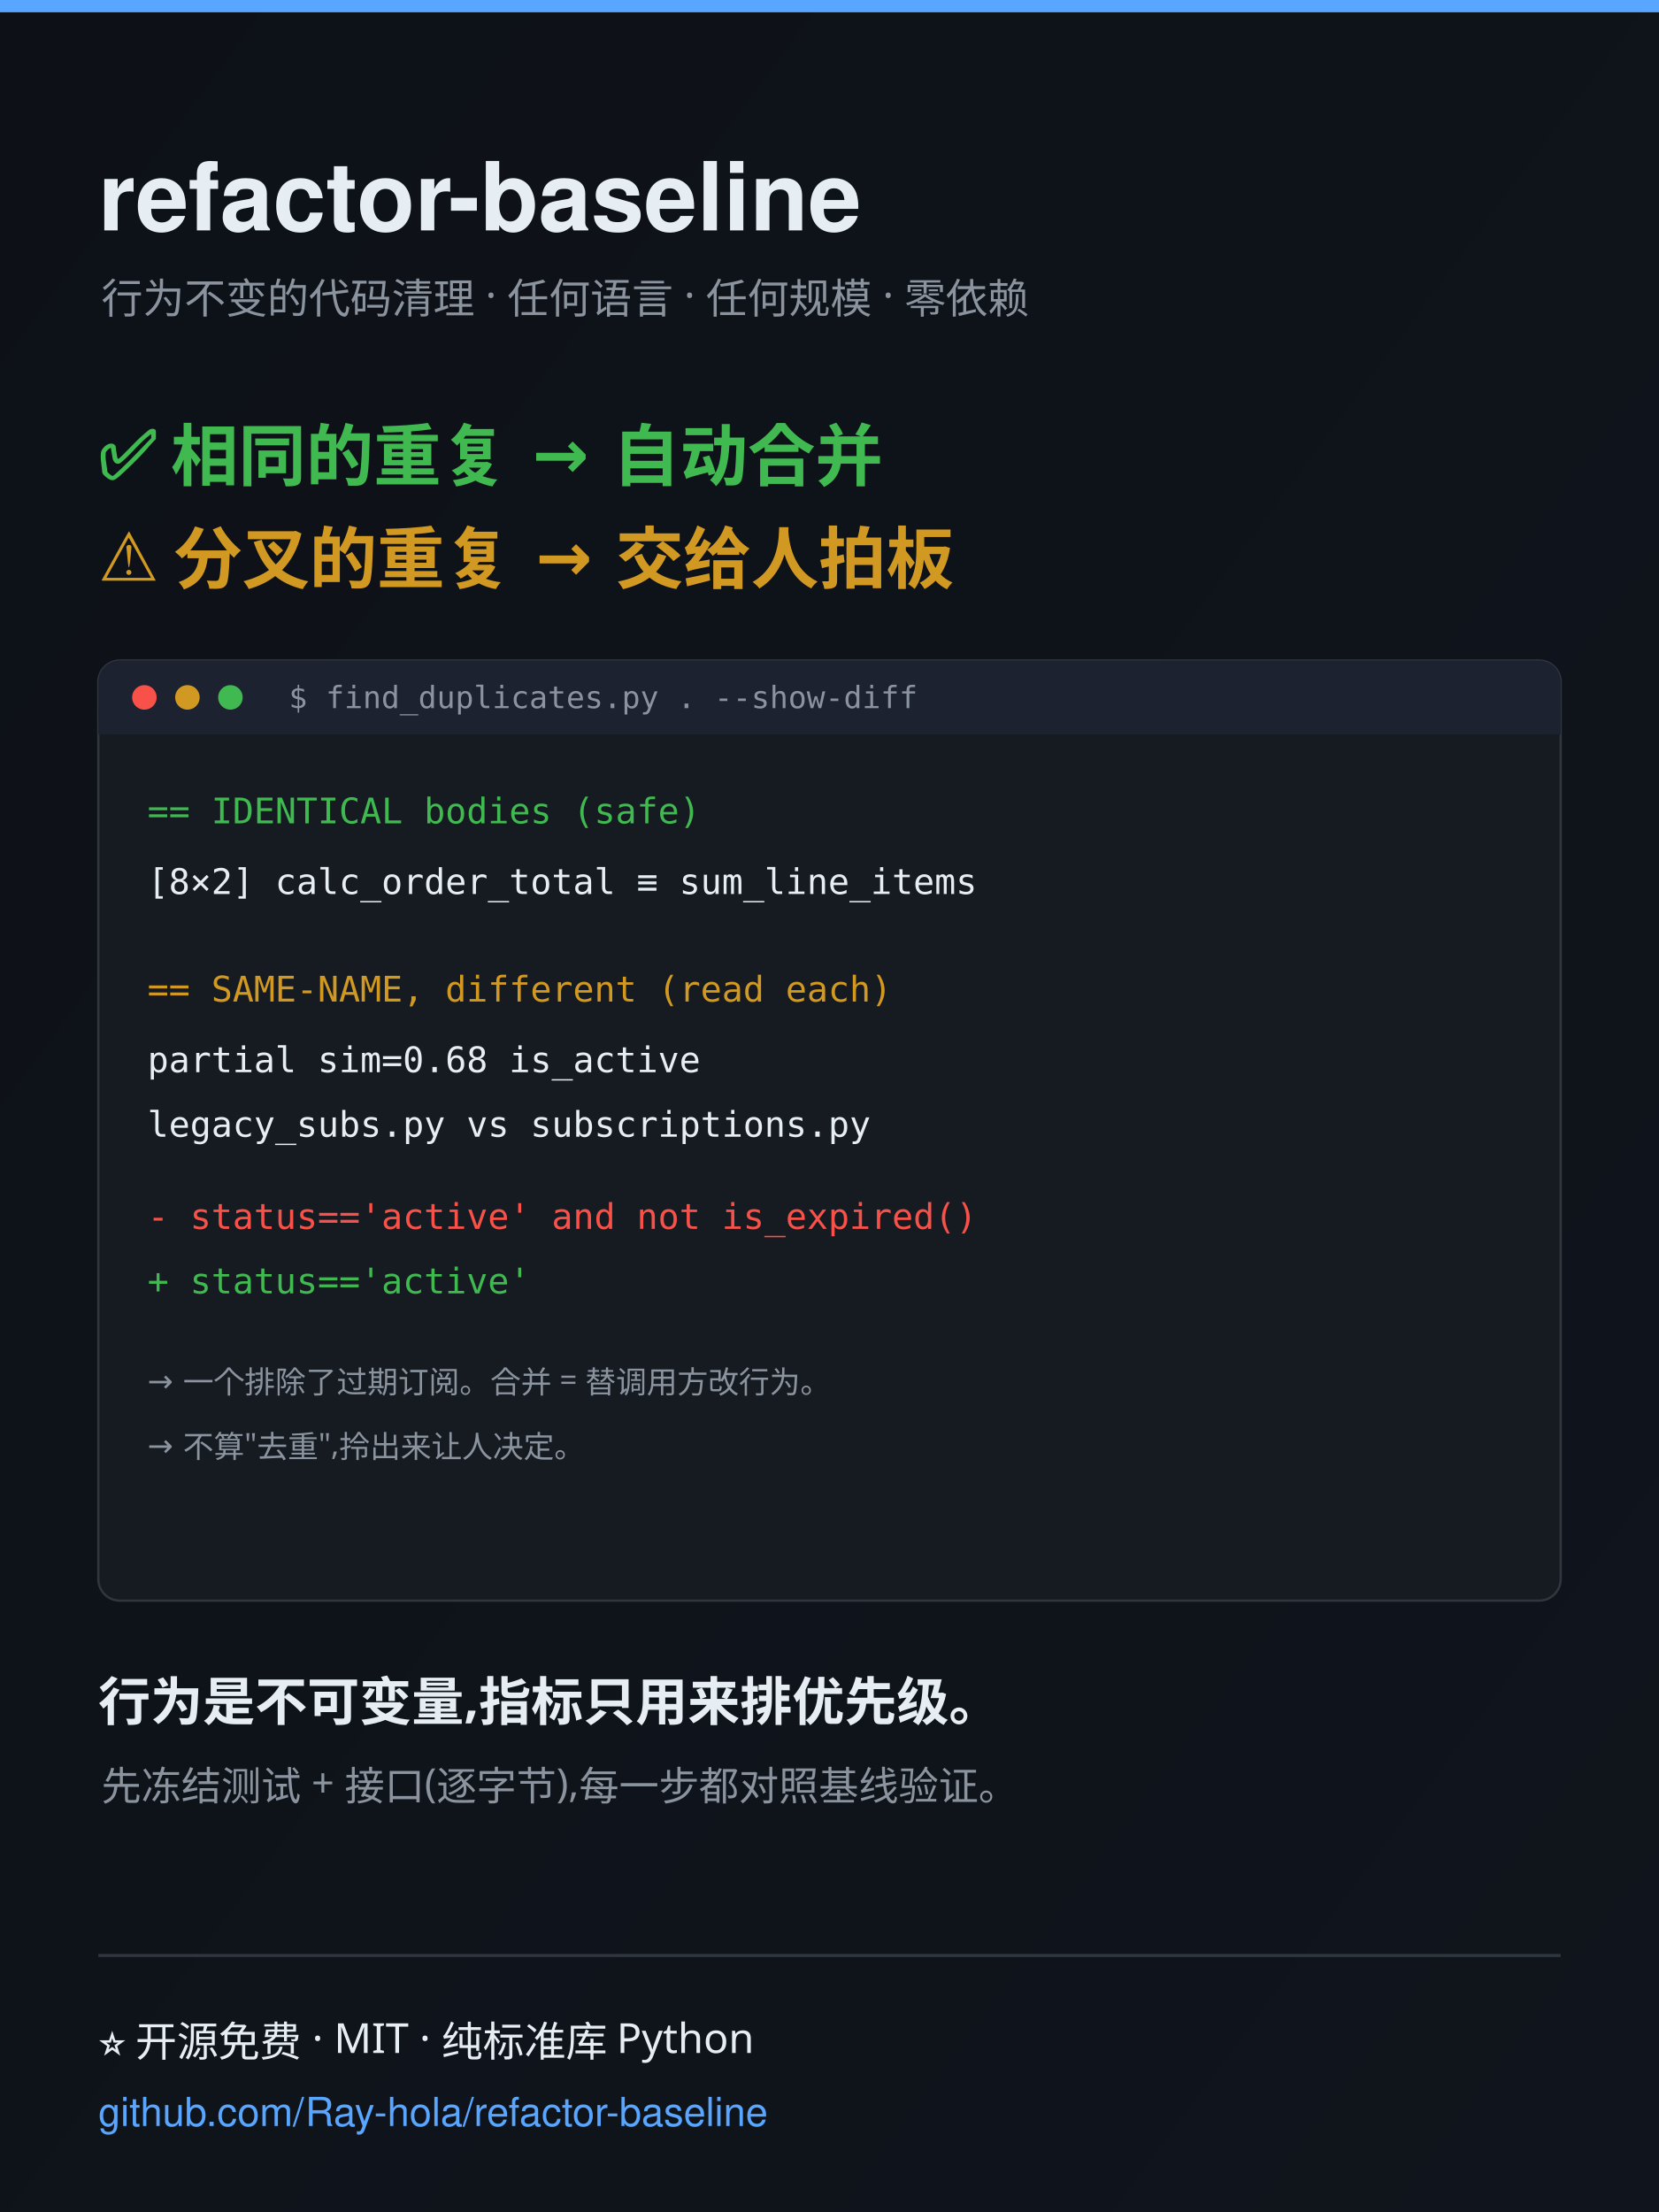
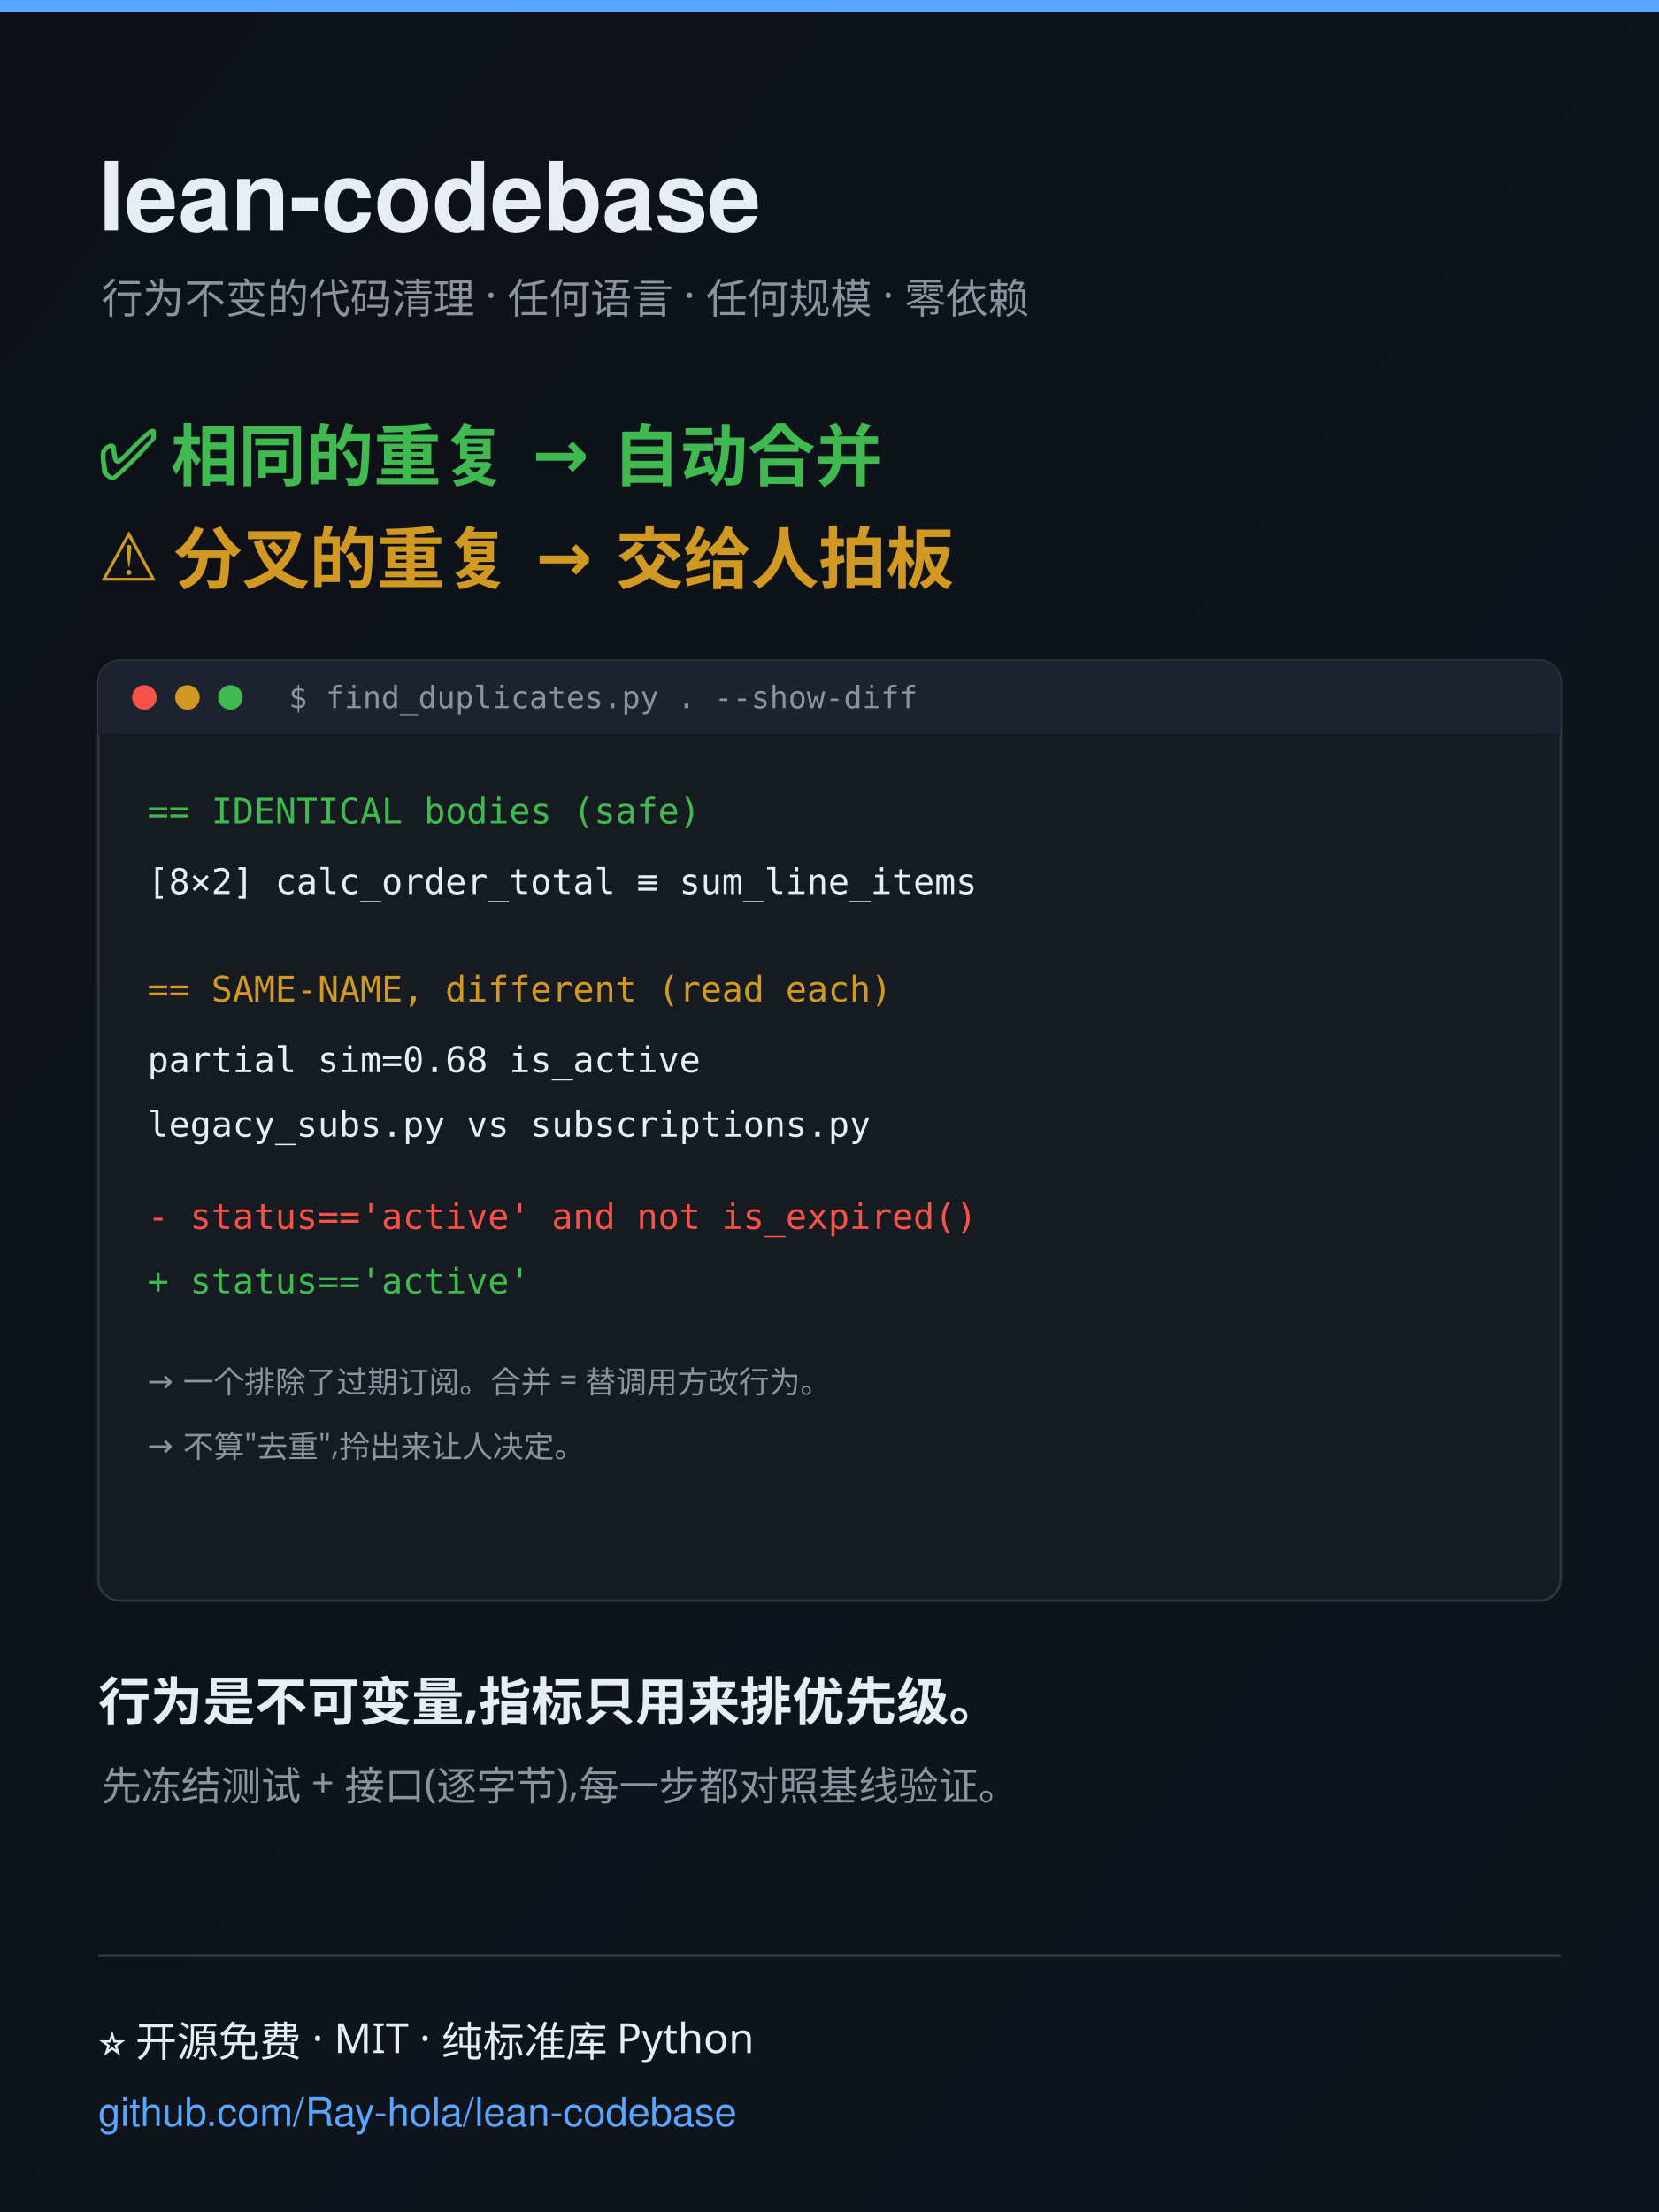
<svg xmlns="http://www.w3.org/2000/svg" width="1080" height="1440" viewBox="0 0 1080 1440" font-family="'SF Mono','Menlo','Consolas',ui-monospace,monospace">
  <defs>
    <linearGradient id="bg" x1="0" y1="0" x2="1" y2="1">
      <stop offset="0" stop-color="#0d1117" />
      <stop offset="1" stop-color="#10151d" />
    </linearGradient>
  </defs>
  <rect width="1080" height="1440" fill="url(#bg)" />
  <rect x="0" y="0" width="1080" height="8" fill="#58a6ff" />
-   <text x="64" y="150" font-size="62" font-weight="700" fill="#e6edf3" font-family="'SF Pro Display',Helvetica,Arial,sans-serif">refactor-baseline</text>
+   <text x="64" y="150" font-size="62" font-weight="700" fill="#e6edf3" font-family="'SF Pro Display',Helvetica,Arial,sans-serif">lean-codebase</text>
  <text x="66" y="204" font-size="27" fill="#8b949e" font-family="'PingFang SC','Hiragino Sans GB','Microsoft YaHei',sans-serif">行为不变的代码清理 · 任何语言 · 任何规模 · 零依赖</text>
  <text x="64" y="312" font-size="44" font-weight="700" fill="#3fb950" font-family="'PingFang SC','Hiragino Sans GB','Microsoft YaHei',sans-serif">✅ 相同的重复 → 自动合并</text>
  <text x="64" y="378" font-size="44" font-weight="700" fill="#d29922" font-family="'PingFang SC','Hiragino Sans GB','Microsoft YaHei',sans-serif">⚠️ 分叉的重复 → 交给人拍板</text>
  <rect x="64" y="430" width="952" height="612" rx="14" fill="#161b22" stroke="#30363d" stroke-width="1.5" />
  <rect x="64" y="430" width="952" height="48" rx="14" fill="#1c2230" />
  <rect x="64" y="464" width="952" height="14" fill="#1c2230" />
  <circle cx="94" cy="454" r="8" fill="#f85149" />
  <circle cx="122" cy="454" r="8" fill="#d29922" />
  <circle cx="150" cy="454" r="8" fill="#3fb950" />
  <text x="188" y="461" font-size="20" fill="#8b949e">$ find_duplicates.py . --show-diff</text>
  <text x="96" y="536" font-size="23" fill="#3fb950">== IDENTICAL bodies  (safe)</text>
  <text x="96" y="582" font-size="23" fill="#e6edf3">   [8×2] calc_order_total ≡ sum_line_items</text>
  <text x="96" y="652" font-size="23" fill="#d29922">== SAME-NAME, different  (read each)</text>
  <text x="96" y="698" font-size="23" fill="#e6edf3">   partial  sim=0.68  is_active</text>
  <text x="96" y="740" font-size="23" fill="#e6edf3">   legacy_subs.py  vs  subscriptions.py</text>
  <text x="96" y="800" font-size="23" fill="#f85149">   - status=='active' and not is_expired()</text>
  <text x="96" y="842" font-size="23" fill="#3fb950">   + status=='active'</text>
  <text x="96" y="906" font-size="20" fill="#8b949e" font-family="'PingFang SC','Hiragino Sans GB','Microsoft YaHei',sans-serif">   → 一个排除了过期订阅。合并 = 替调用方改行为。</text>
  <text x="96" y="948" font-size="20" fill="#8b949e" font-family="'PingFang SC','Hiragino Sans GB','Microsoft YaHei',sans-serif">   → 不算"去重",拎出来让人决定。</text>
  <text x="64" y="1120" font-size="34" font-weight="700" fill="#e6edf3" font-family="'PingFang SC','Hiragino Sans GB','Microsoft YaHei',sans-serif">行为是不可变量,指标只用来排优先级。</text>
  <text x="66" y="1172" font-size="26" fill="#8b949e" font-family="'PingFang SC','Hiragino Sans GB','Microsoft YaHei',sans-serif">先冻结测试 + 接口(逐字节),每一步都对照基线验证。</text>
  <rect x="64" y="1272" width="952" height="2" fill="#30363d" />
  <text x="64" y="1338" font-size="27" fill="#e6edf3" font-family="'PingFang SC','Hiragino Sans GB','Microsoft YaHei',sans-serif">⭐ 开源免费 · MIT · 纯标准库 Python</text>
-   <text x="64" y="1384" font-size="26" fill="#58a6ff" font-family="'SF Pro Display',Helvetica,Arial,sans-serif">github.com/Ray-hola/refactor-baseline</text>
+   <text x="64" y="1384" font-size="26" fill="#58a6ff" font-family="'SF Pro Display',Helvetica,Arial,sans-serif">github.com/Ray-hola/lean-codebase</text>
</svg>
